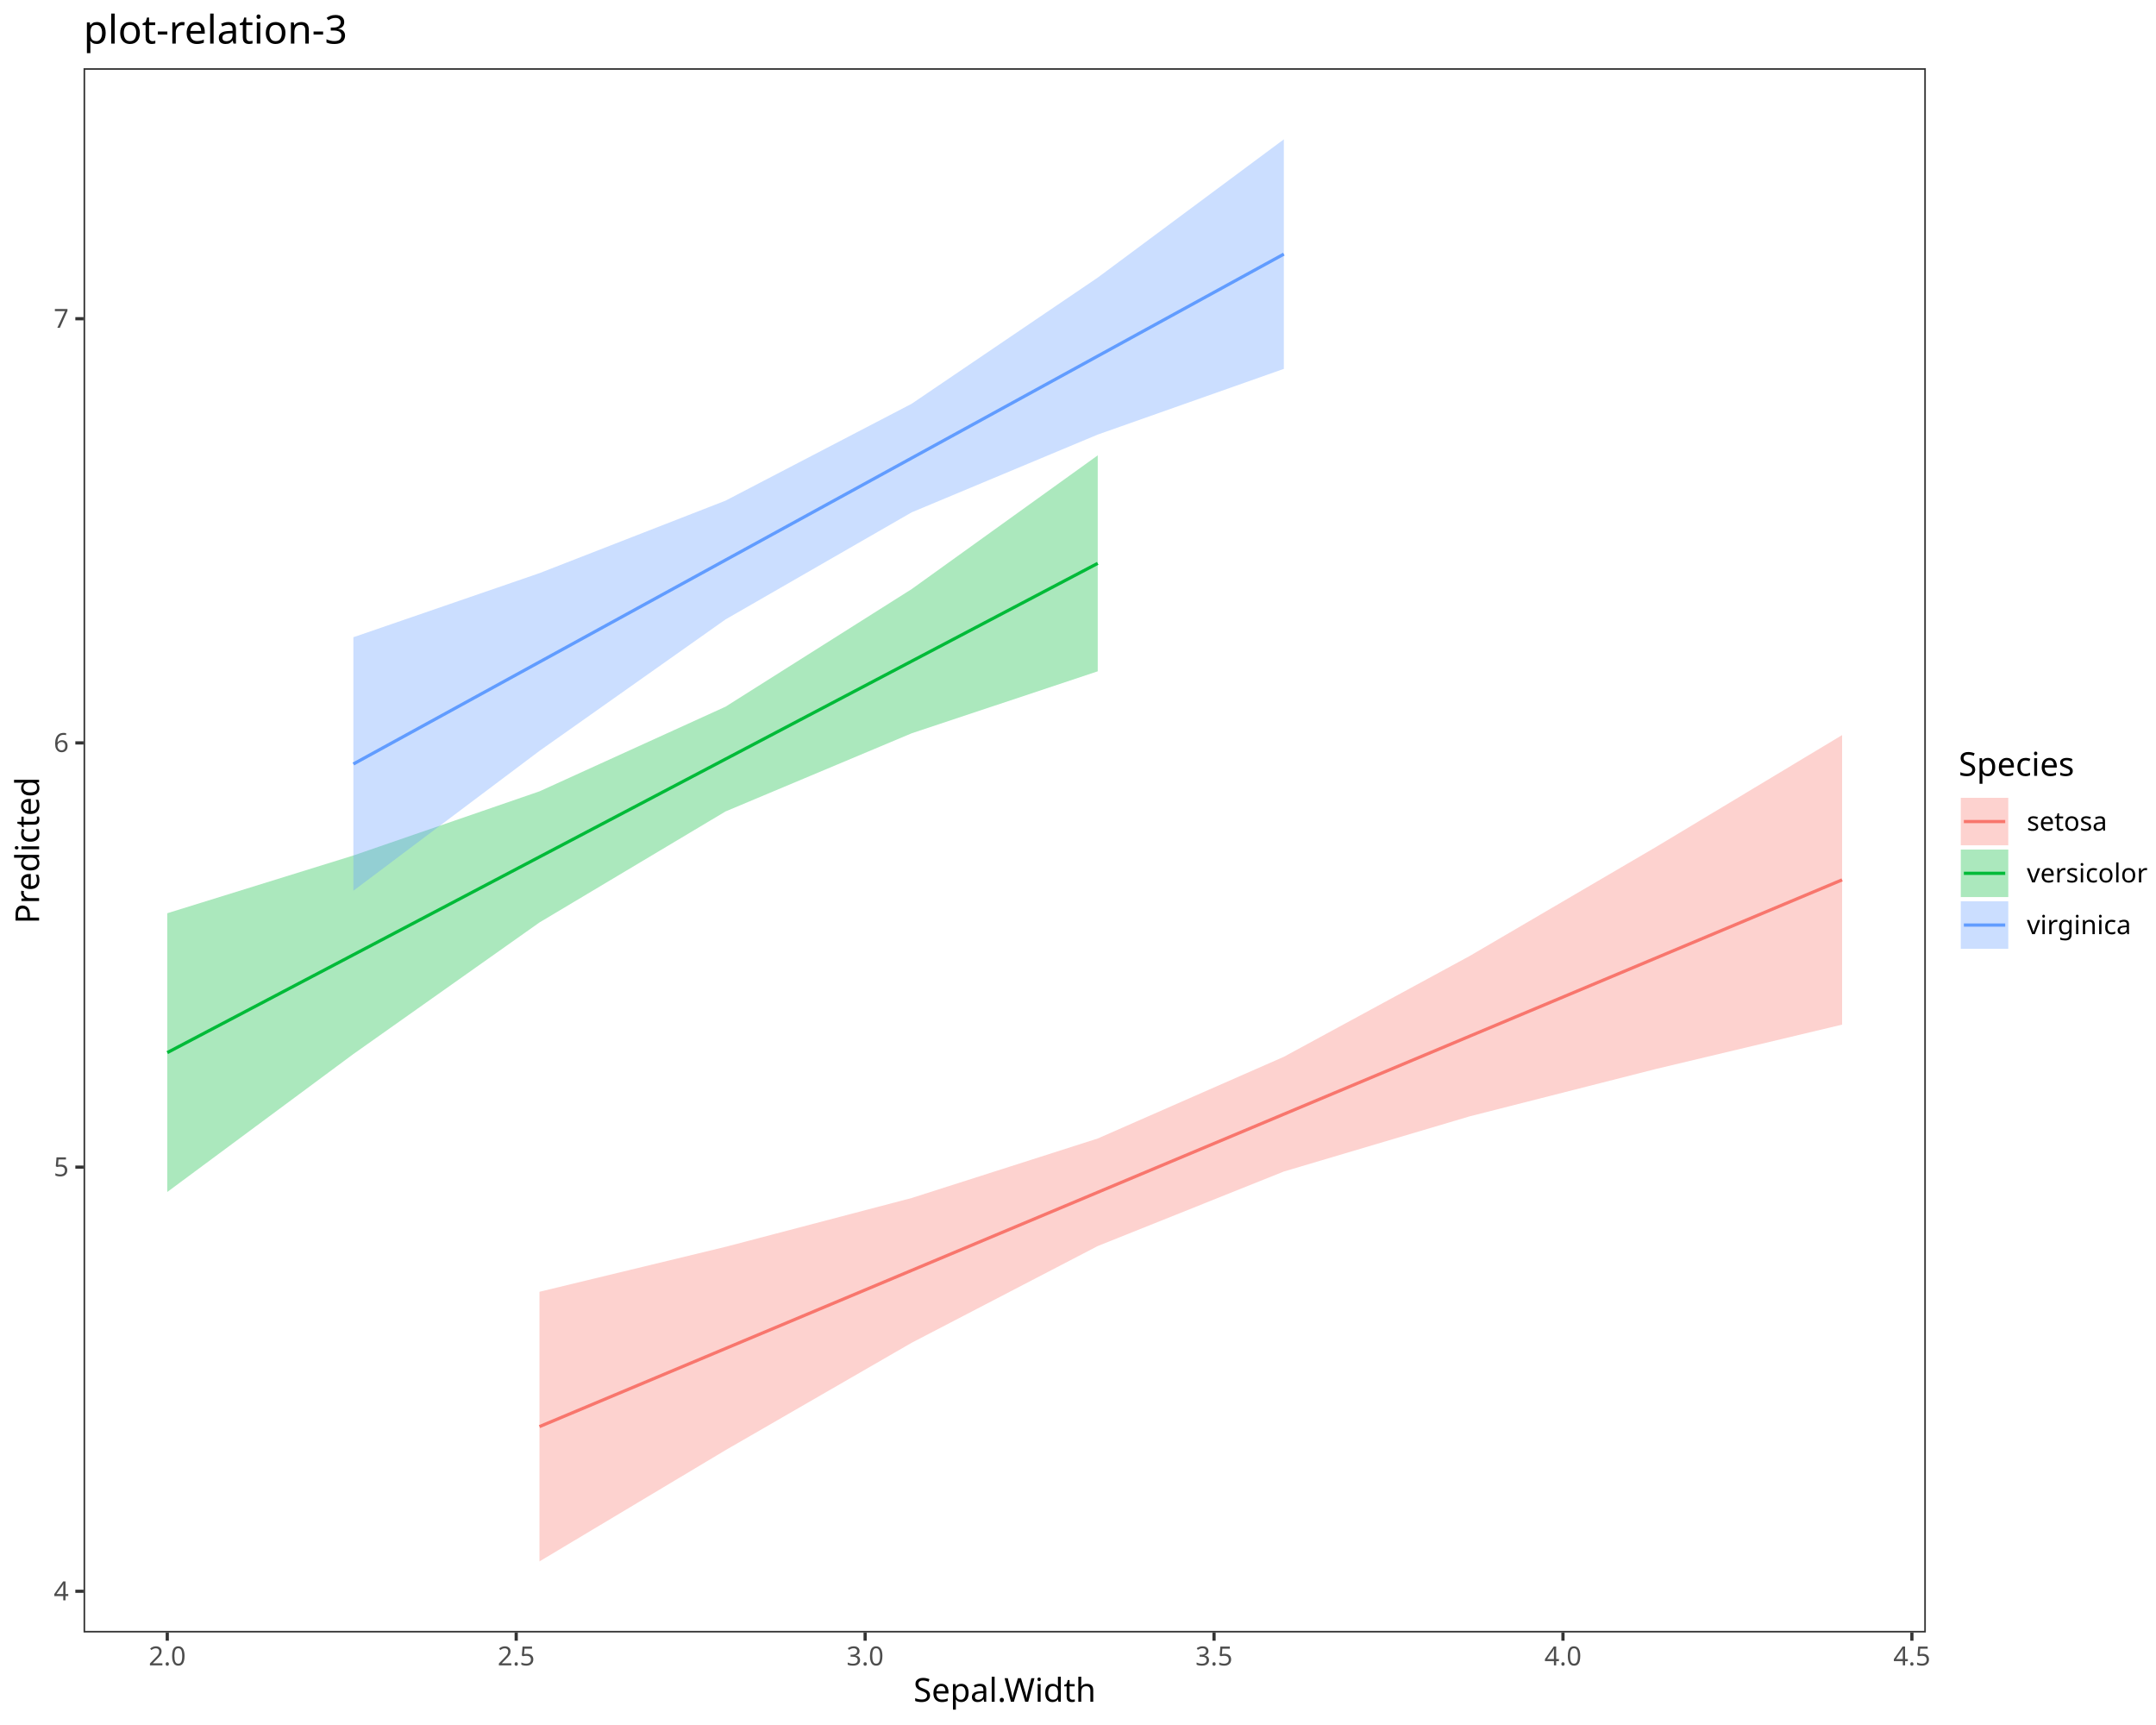
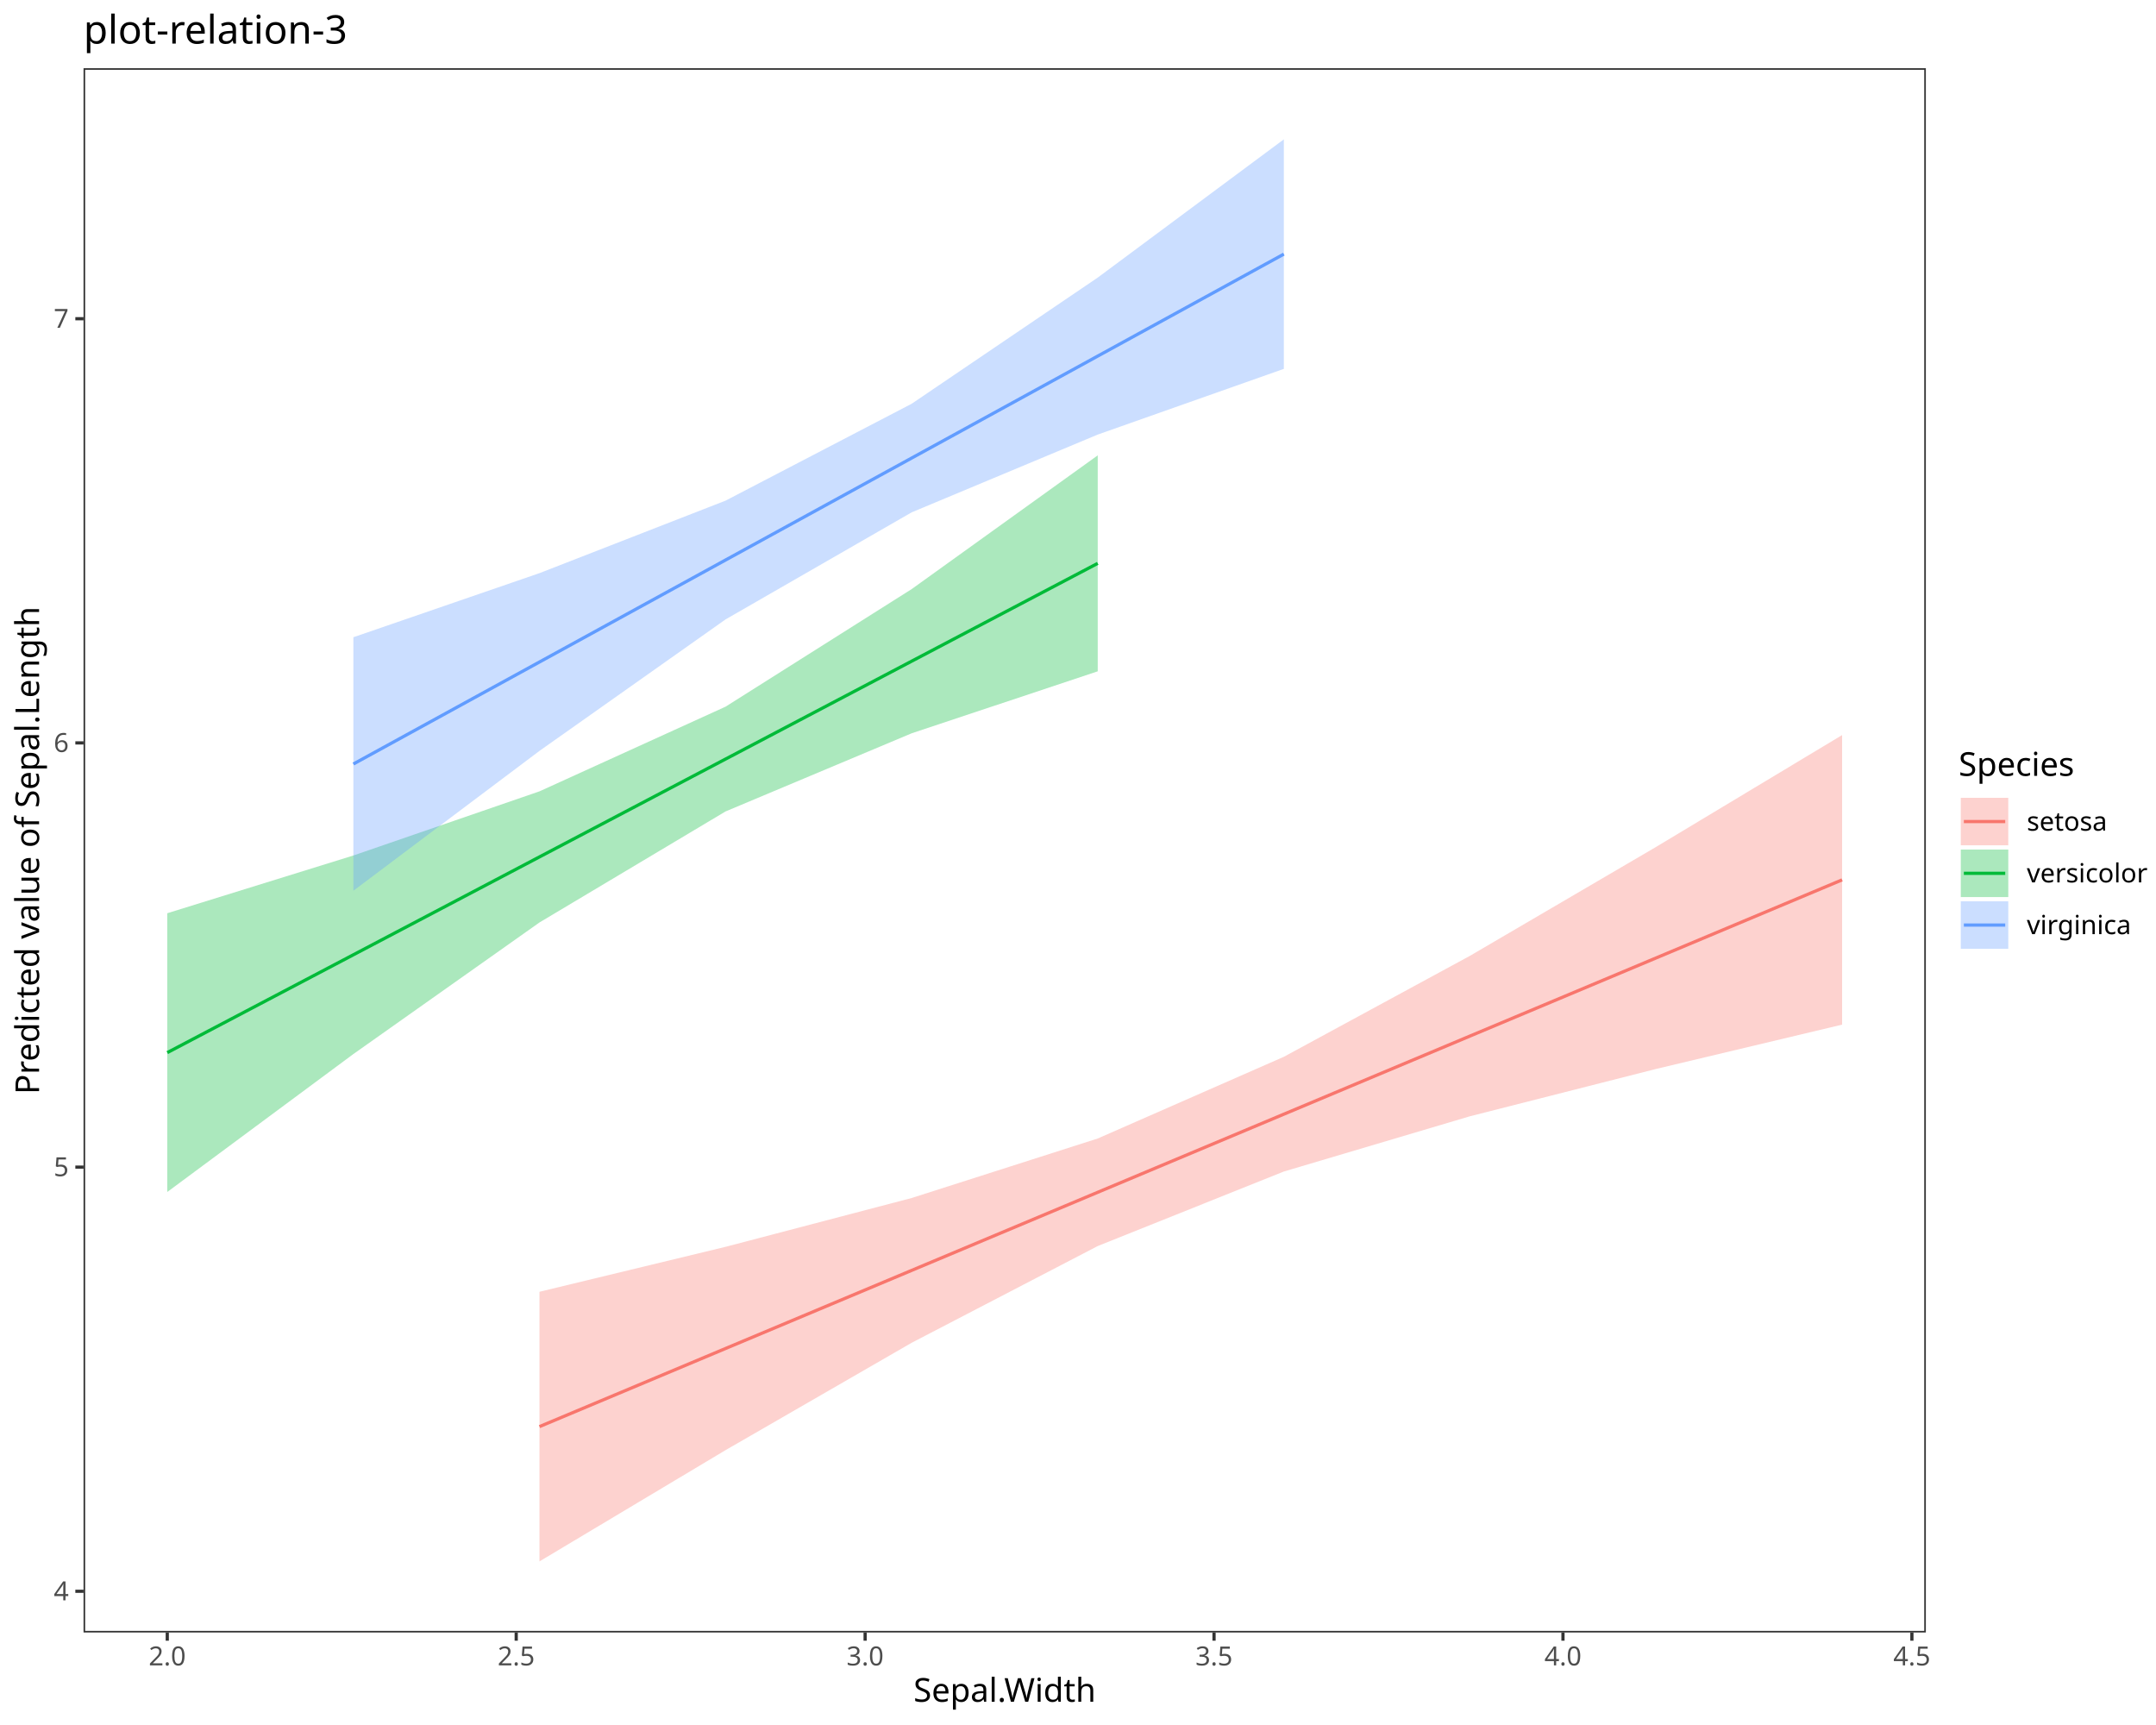
<svg xmlns="http://www.w3.org/2000/svg" class="svglite" data-engine-version="2.0" width="720.00pt" height="576.00pt" viewBox="0 0 720.00 576.00">
  <defs>
    <style type="text/css">
    .svglite line, .svglite polyline, .svglite polygon, .svglite path, .svglite rect, .svglite circle {
      fill: none;
      stroke: #000000;
      stroke-linecap: round;
      stroke-linejoin: round;
      stroke-miterlimit: 10.00;
    }
  </style>
  </defs>
  <rect width="100%" height="100%" style="stroke: none; fill: #FFFFFF;" />
  <defs>
    <clipPath id="cpMC4wMHw3MjAuMDB8MC4wMHw1NzYuMDA=">
      <rect x="0.00" y="0.00" width="720.00" height="576.00" />
    </clipPath>
  </defs>
  <g clip-path="url(#cpMC4wMHw3MjAuMDB8MC4wMHw1NzYuMDA=)">
-     <rect x="0.00" y="0.00" width="720.00" height="576.00" style="stroke-width: 1.07; stroke: #FFFFFF; fill: #FFFFFF;" />
+     <rect x="-0" y="0.00" width="720.00" height="576.00" style="stroke-width: 1.07; stroke: #FFFFFF; fill: #FFFFFF;" />
  </g>
  <defs>
    <clipPath id="cpMjcuOTB8NjQzLjE0fDIyLjc4fDU0NS4xMQ==">
      <rect x="27.90" y="22.78" width="615.24" height="522.33" />
    </clipPath>
  </defs>
  <g clip-path="url(#cpMjcuOTB8NjQzLjE0fDIyLjc4fDU0NS4xMQ==)">
    <rect x="27.90" y="22.78" width="615.24" height="522.33" style="stroke-width: 1.07; stroke: none; fill: #FFFFFF;" />
    <polygon points="180.16,431.34 242.30,416.33 304.45,400.03 366.59,380.16 428.74,352.88 490.88,319.17 553.03,282.81 615.17,245.45 615.17,342.14 553.03,356.94 490.88,372.74 428.74,391.19 366.59,416.07 304.45,448.37 242.30,484.22 180.16,521.37 " style="stroke-width: 0.00; stroke: none; stroke-linecap: butt; fill: #F8766D; fill-opacity: 0.33;" />
    <polyline points="180.16,431.34 242.30,416.33 304.45,400.03 366.59,380.16 428.74,352.88 490.88,319.17 553.03,282.81 615.17,245.45 " style="stroke-width: 1.07; stroke: none; stroke-linecap: butt;" />
    <polyline points="615.17,342.14 553.03,356.94 490.88,372.74 428.74,391.19 366.59,416.07 304.45,448.37 242.30,484.22 180.16,521.37 " style="stroke-width: 1.07; stroke: none; stroke-linecap: butt;" />
    <polygon points="55.86,304.94 118.01,285.66 180.16,264.24 242.30,235.97 304.45,196.71 366.59,152.05 366.59,224.16 304.45,244.86 242.30,270.95 180.16,308.02 118.01,351.96 55.86,398.02 " style="stroke-width: 0.00; stroke: none; stroke-linecap: butt; fill: #00BA38; fill-opacity: 0.33;" />
    <polyline points="55.86,304.94 118.01,285.66 180.16,264.24 242.30,235.97 304.45,196.71 366.59,152.05 " style="stroke-width: 1.07; stroke: none; stroke-linecap: butt;" />
    <polyline points="366.59,224.16 304.45,244.86 242.30,270.95 180.16,308.02 118.01,351.96 55.86,398.02 " style="stroke-width: 1.07; stroke: none; stroke-linecap: butt;" />
    <polygon points="118.01,212.78 180.16,191.38 242.30,167.17 304.45,134.82 366.59,92.69 428.74,46.53 428.74,123.17 366.59,145.11 304.45,171.08 242.30,206.83 180.16,250.73 118.01,297.43 " style="stroke-width: 0.00; stroke: none; stroke-linecap: butt; fill: #619CFF; fill-opacity: 0.33;" />
    <polyline points="118.01,212.78 180.16,191.38 242.30,167.17 304.45,134.82 366.59,92.69 428.74,46.53 " style="stroke-width: 1.07; stroke: none; stroke-linecap: butt;" />
    <polyline points="428.74,123.17 366.59,145.11 304.45,171.08 242.30,206.83 180.16,250.73 118.01,297.43 " style="stroke-width: 1.07; stroke: none; stroke-linecap: butt;" />
    <polyline points="180.16,476.36 242.30,450.28 304.45,424.20 366.59,398.12 428.74,372.04 490.88,345.96 553.03,319.88 615.17,293.80 " style="stroke-width: 1.07; stroke: #F8766D; stroke-linecap: butt;" />
    <polyline points="55.86,351.48 118.01,318.81 180.16,286.13 242.30,253.46 304.45,220.78 366.59,188.11 " style="stroke-width: 1.07; stroke: #00BA38; stroke-linecap: butt;" />
    <polyline points="118.01,255.11 180.16,221.05 242.30,187.00 304.45,152.95 366.59,118.90 428.74,84.85 " style="stroke-width: 1.07; stroke: #619CFF; stroke-linecap: butt;" />
    <rect x="27.90" y="22.78" width="615.24" height="522.33" style="stroke-width: 1.07; stroke: #333333;" />
  </g>
  <g clip-path="url(#cpMC4wMHw3MjAuMDB8MC4wMHw1NzYuMDA=)">
    <text x="22.97" y="534.38" text-anchor="end" style="font-size: 8.80px; fill: #4D4D4D; font-family: sans;" textLength="4.89px" lengthAdjust="spacingAndGlyphs">4</text>
    <text x="22.97" y="392.74" text-anchor="end" style="font-size: 8.80px; fill: #4D4D4D; font-family: sans;" textLength="4.89px" lengthAdjust="spacingAndGlyphs">5</text>
    <text x="22.97" y="251.10" text-anchor="end" style="font-size: 8.80px; fill: #4D4D4D; font-family: sans;" textLength="4.89px" lengthAdjust="spacingAndGlyphs">6</text>
    <text x="22.97" y="109.46" text-anchor="end" style="font-size: 8.80px; fill: #4D4D4D; font-family: sans;" textLength="4.89px" lengthAdjust="spacingAndGlyphs">7</text>
    <polyline points="25.16,531.35 27.90,531.35 " style="stroke-width: 1.07; stroke: #333333; stroke-linecap: butt;" />
    <polyline points="25.16,389.71 27.90,389.71 " style="stroke-width: 1.07; stroke: #333333; stroke-linecap: butt;" />
    <polyline points="25.16,248.07 27.90,248.07 " style="stroke-width: 1.07; stroke: #333333; stroke-linecap: butt;" />
    <polyline points="25.16,106.43 27.90,106.43 " style="stroke-width: 1.07; stroke: #333333; stroke-linecap: butt;" />
    <polyline points="55.86,547.85 55.86,545.11 " style="stroke-width: 1.07; stroke: #333333; stroke-linecap: butt;" />
    <polyline points="172.39,547.85 172.39,545.11 " style="stroke-width: 1.07; stroke: #333333; stroke-linecap: butt;" />
    <polyline points="288.91,547.85 288.91,545.11 " style="stroke-width: 1.07; stroke: #333333; stroke-linecap: butt;" />
    <polyline points="405.43,547.85 405.43,545.11 " style="stroke-width: 1.07; stroke: #333333; stroke-linecap: butt;" />
    <polyline points="521.96,547.85 521.96,545.11 " style="stroke-width: 1.07; stroke: #333333; stroke-linecap: butt;" />
    <polyline points="638.48,547.85 638.48,545.11 " style="stroke-width: 1.07; stroke: #333333; stroke-linecap: butt;" />
    <text x="55.86" y="556.10" text-anchor="middle" style="font-size: 8.80px; fill: #4D4D4D; font-family: sans;" textLength="12.23px" lengthAdjust="spacingAndGlyphs">2.0</text>
    <text x="172.39" y="556.10" text-anchor="middle" style="font-size: 8.80px; fill: #4D4D4D; font-family: sans;" textLength="12.23px" lengthAdjust="spacingAndGlyphs">2.5</text>
    <text x="288.91" y="556.10" text-anchor="middle" style="font-size: 8.80px; fill: #4D4D4D; font-family: sans;" textLength="12.23px" lengthAdjust="spacingAndGlyphs">3.0</text>
    <text x="405.43" y="556.10" text-anchor="middle" style="font-size: 8.80px; fill: #4D4D4D; font-family: sans;" textLength="12.23px" lengthAdjust="spacingAndGlyphs">3.5</text>
    <text x="521.96" y="556.10" text-anchor="middle" style="font-size: 8.80px; fill: #4D4D4D; font-family: sans;" textLength="12.23px" lengthAdjust="spacingAndGlyphs">4.0</text>
    <text x="638.48" y="556.10" text-anchor="middle" style="font-size: 8.80px; fill: #4D4D4D; font-family: sans;" textLength="12.23px" lengthAdjust="spacingAndGlyphs">4.5</text>
    <text x="335.52" y="568.24" text-anchor="middle" style="font-size: 11.00px; font-family: sans;" textLength="59.31px" lengthAdjust="spacingAndGlyphs">Sepal.Width</text>
-     <text transform="translate(13.05,283.95) rotate(-90)" text-anchor="middle" style="font-size: 11.00px; font-family: sans;" textLength="46.48px" lengthAdjust="spacingAndGlyphs">Predicted</text>
+     <text transform="translate(13.05,283.95) rotate(-90)" text-anchor="middle" style="font-size: 11.00px; font-family: sans;" textLength="155.96px" lengthAdjust="spacingAndGlyphs">Predicted value of Sepal.Length</text>
    <rect x="654.10" y="250.36" width="60.42" height="67.17" style="stroke-width: 1.07; stroke: none; fill: #FFFFFF;" />
    <text x="654.10" y="259.07" style="font-size: 11.00px; font-family: sans;" textLength="39.14px" lengthAdjust="spacingAndGlyphs">Species</text>
    <rect x="654.10" y="265.69" width="17.28" height="17.28" style="stroke-width: 1.07; stroke: none; fill: #FFFFFF;" />
    <rect x="654.81" y="266.40" width="15.86" height="15.86" style="stroke-width: 1.07; stroke: none; stroke-linecap: butt; stroke-linejoin: miter; fill: #F8766D; fill-opacity: 0.33;" />
    <line x1="655.83" y1="274.33" x2="669.65" y2="274.33" style="stroke-width: 1.07; stroke: #F8766D; stroke-linecap: butt;" />
    <rect x="654.10" y="282.97" width="17.28" height="17.28" style="stroke-width: 1.07; stroke: none; fill: #FFFFFF;" />
    <rect x="654.81" y="283.68" width="15.86" height="15.86" style="stroke-width: 1.07; stroke: none; stroke-linecap: butt; stroke-linejoin: miter; fill: #00BA38; fill-opacity: 0.33;" />
    <line x1="655.83" y1="291.61" x2="669.65" y2="291.61" style="stroke-width: 1.07; stroke: #00BA38; stroke-linecap: butt;" />
    <rect x="654.10" y="300.25" width="17.28" height="17.28" style="stroke-width: 1.07; stroke: none; fill: #FFFFFF;" />
    <rect x="654.81" y="300.96" width="15.86" height="15.86" style="stroke-width: 1.07; stroke: none; stroke-linecap: butt; stroke-linejoin: miter; fill: #619CFF; fill-opacity: 0.33;" />
    <line x1="655.83" y1="308.89" x2="669.65" y2="308.89" style="stroke-width: 1.07; stroke: #619CFF; stroke-linecap: butt;" />
    <text x="676.86" y="277.36" style="font-size: 8.80px; font-family: sans;" textLength="25.94px" lengthAdjust="spacingAndGlyphs">setosa</text>
    <text x="676.86" y="294.64" style="font-size: 8.80px; font-family: sans;" textLength="37.66px" lengthAdjust="spacingAndGlyphs">versicolor</text>
    <text x="676.86" y="311.92" style="font-size: 8.80px; font-family: sans;" textLength="32.28px" lengthAdjust="spacingAndGlyphs">virginica</text>
    <text x="27.90" y="14.56" style="font-size: 13.20px; font-family: sans;" textLength="80.70px" lengthAdjust="spacingAndGlyphs">plot-relation-3</text>
  </g>
</svg>
